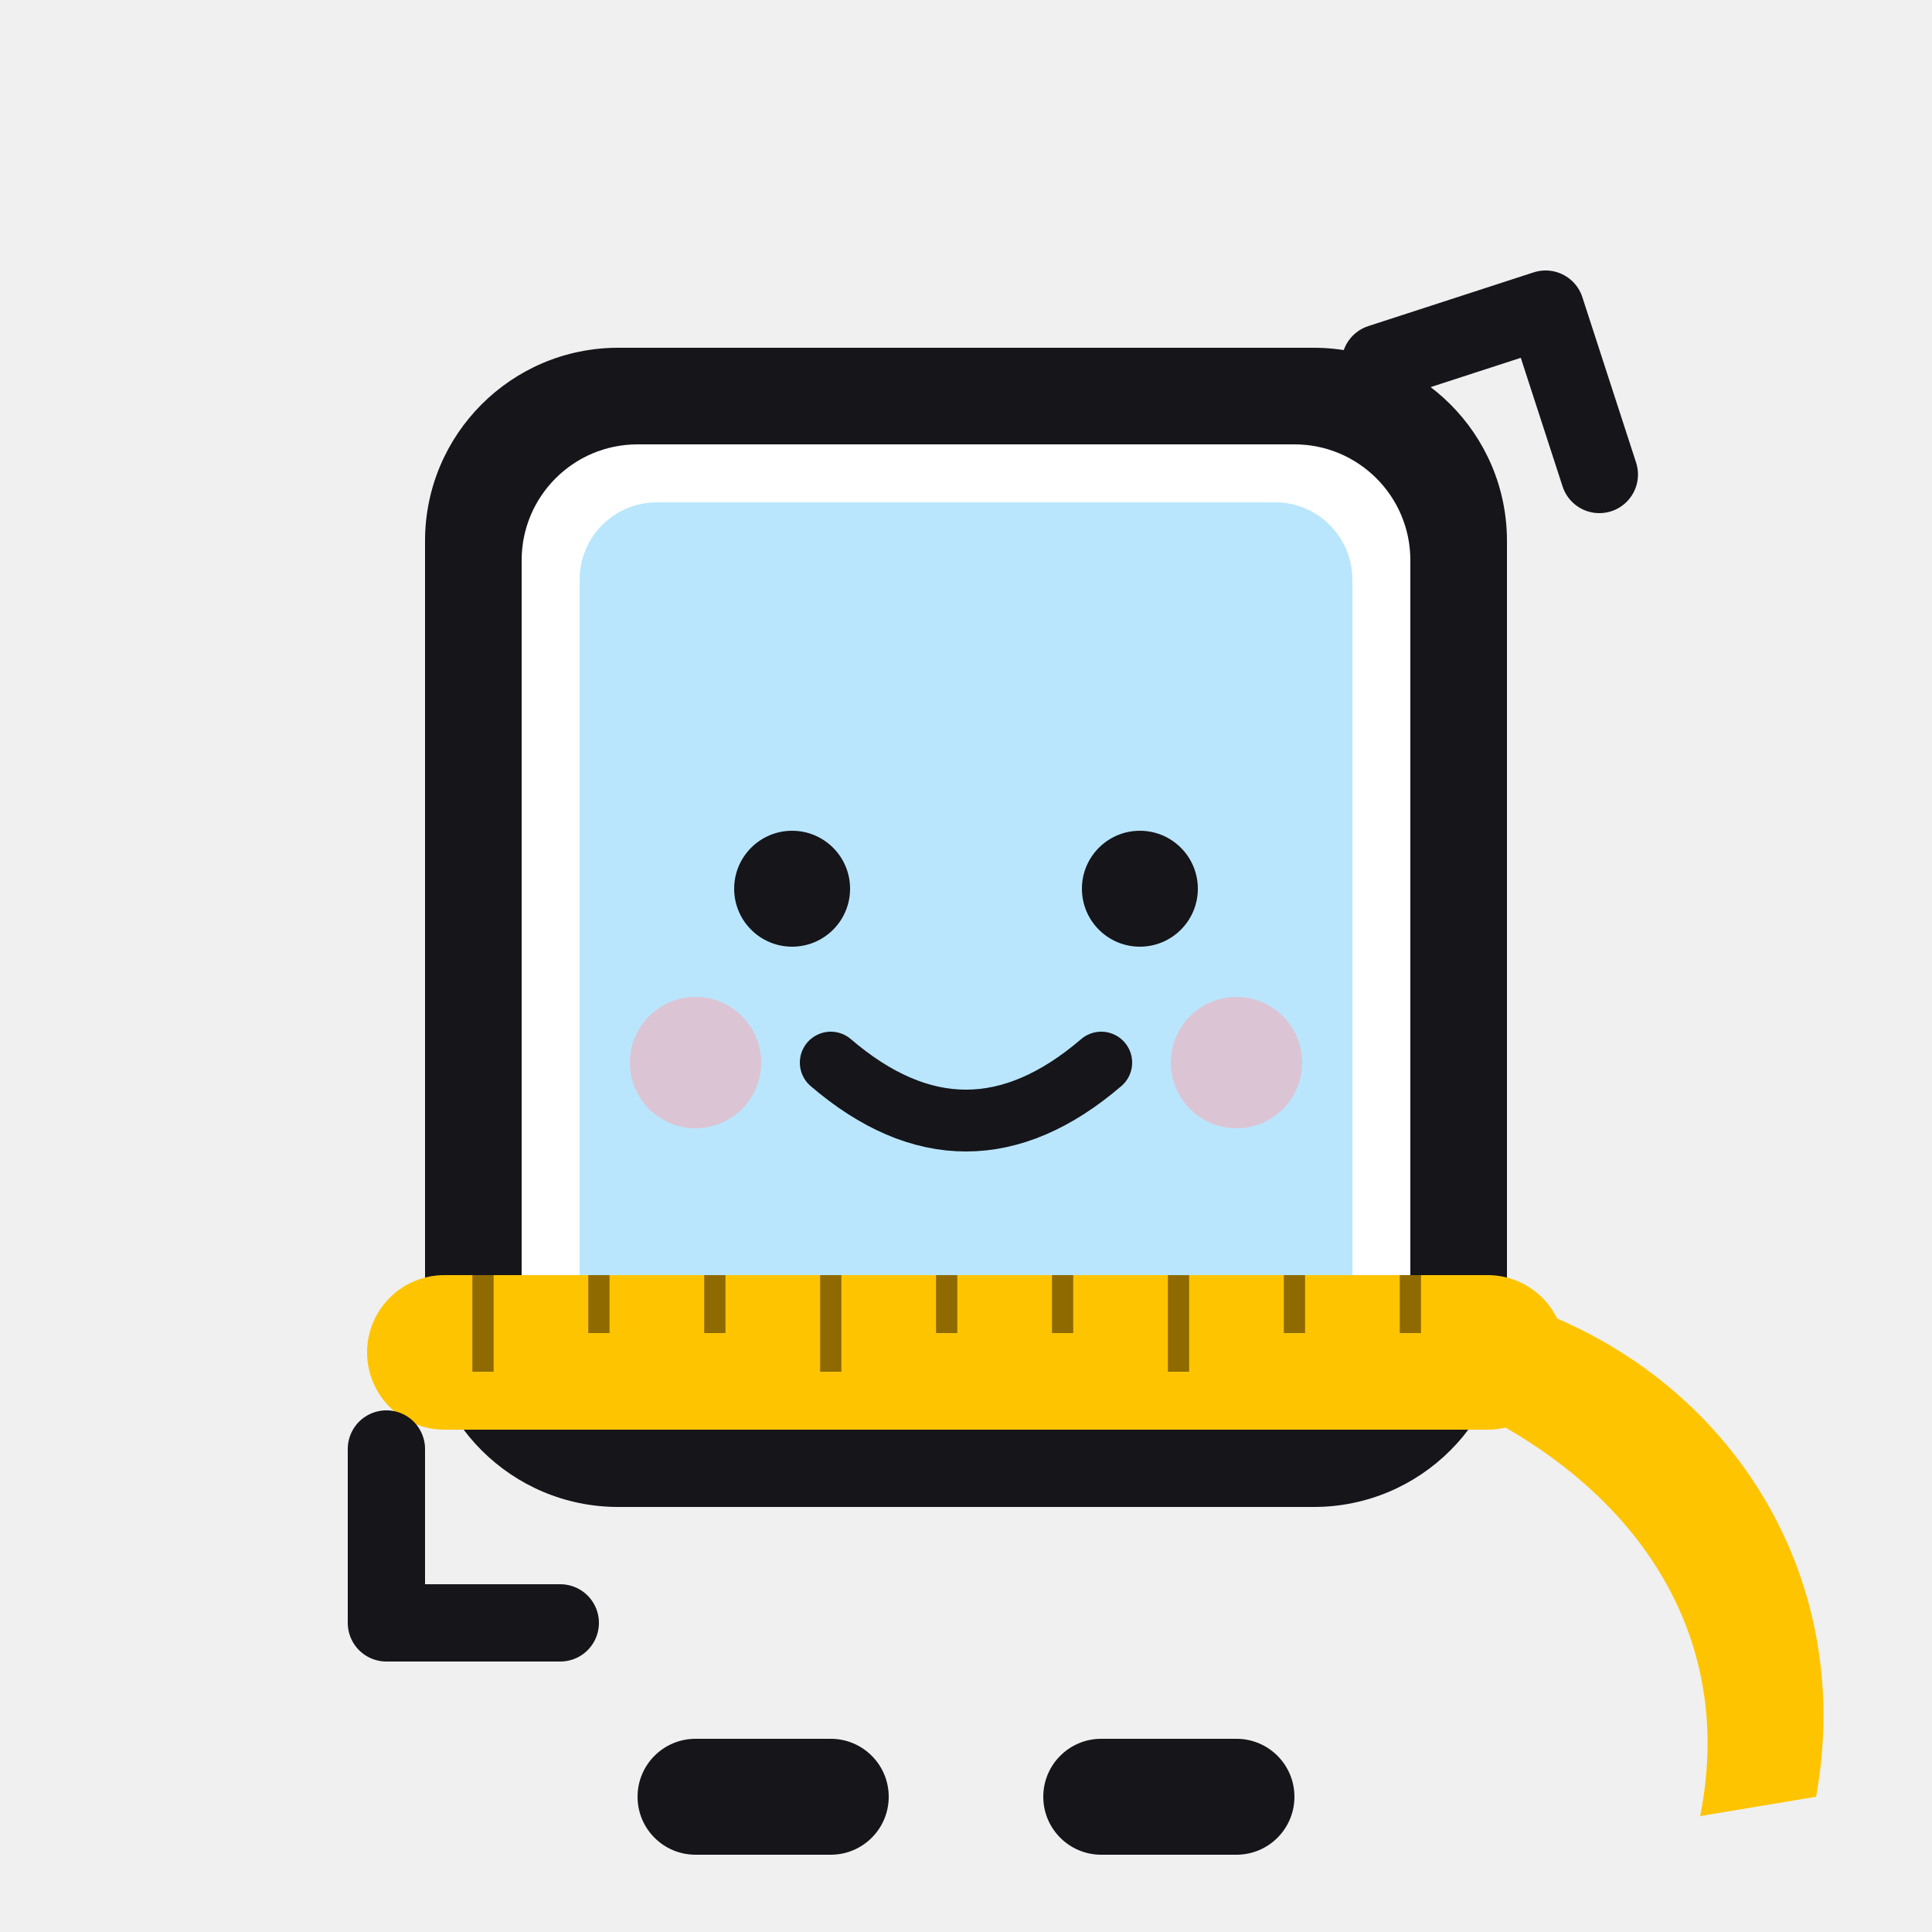
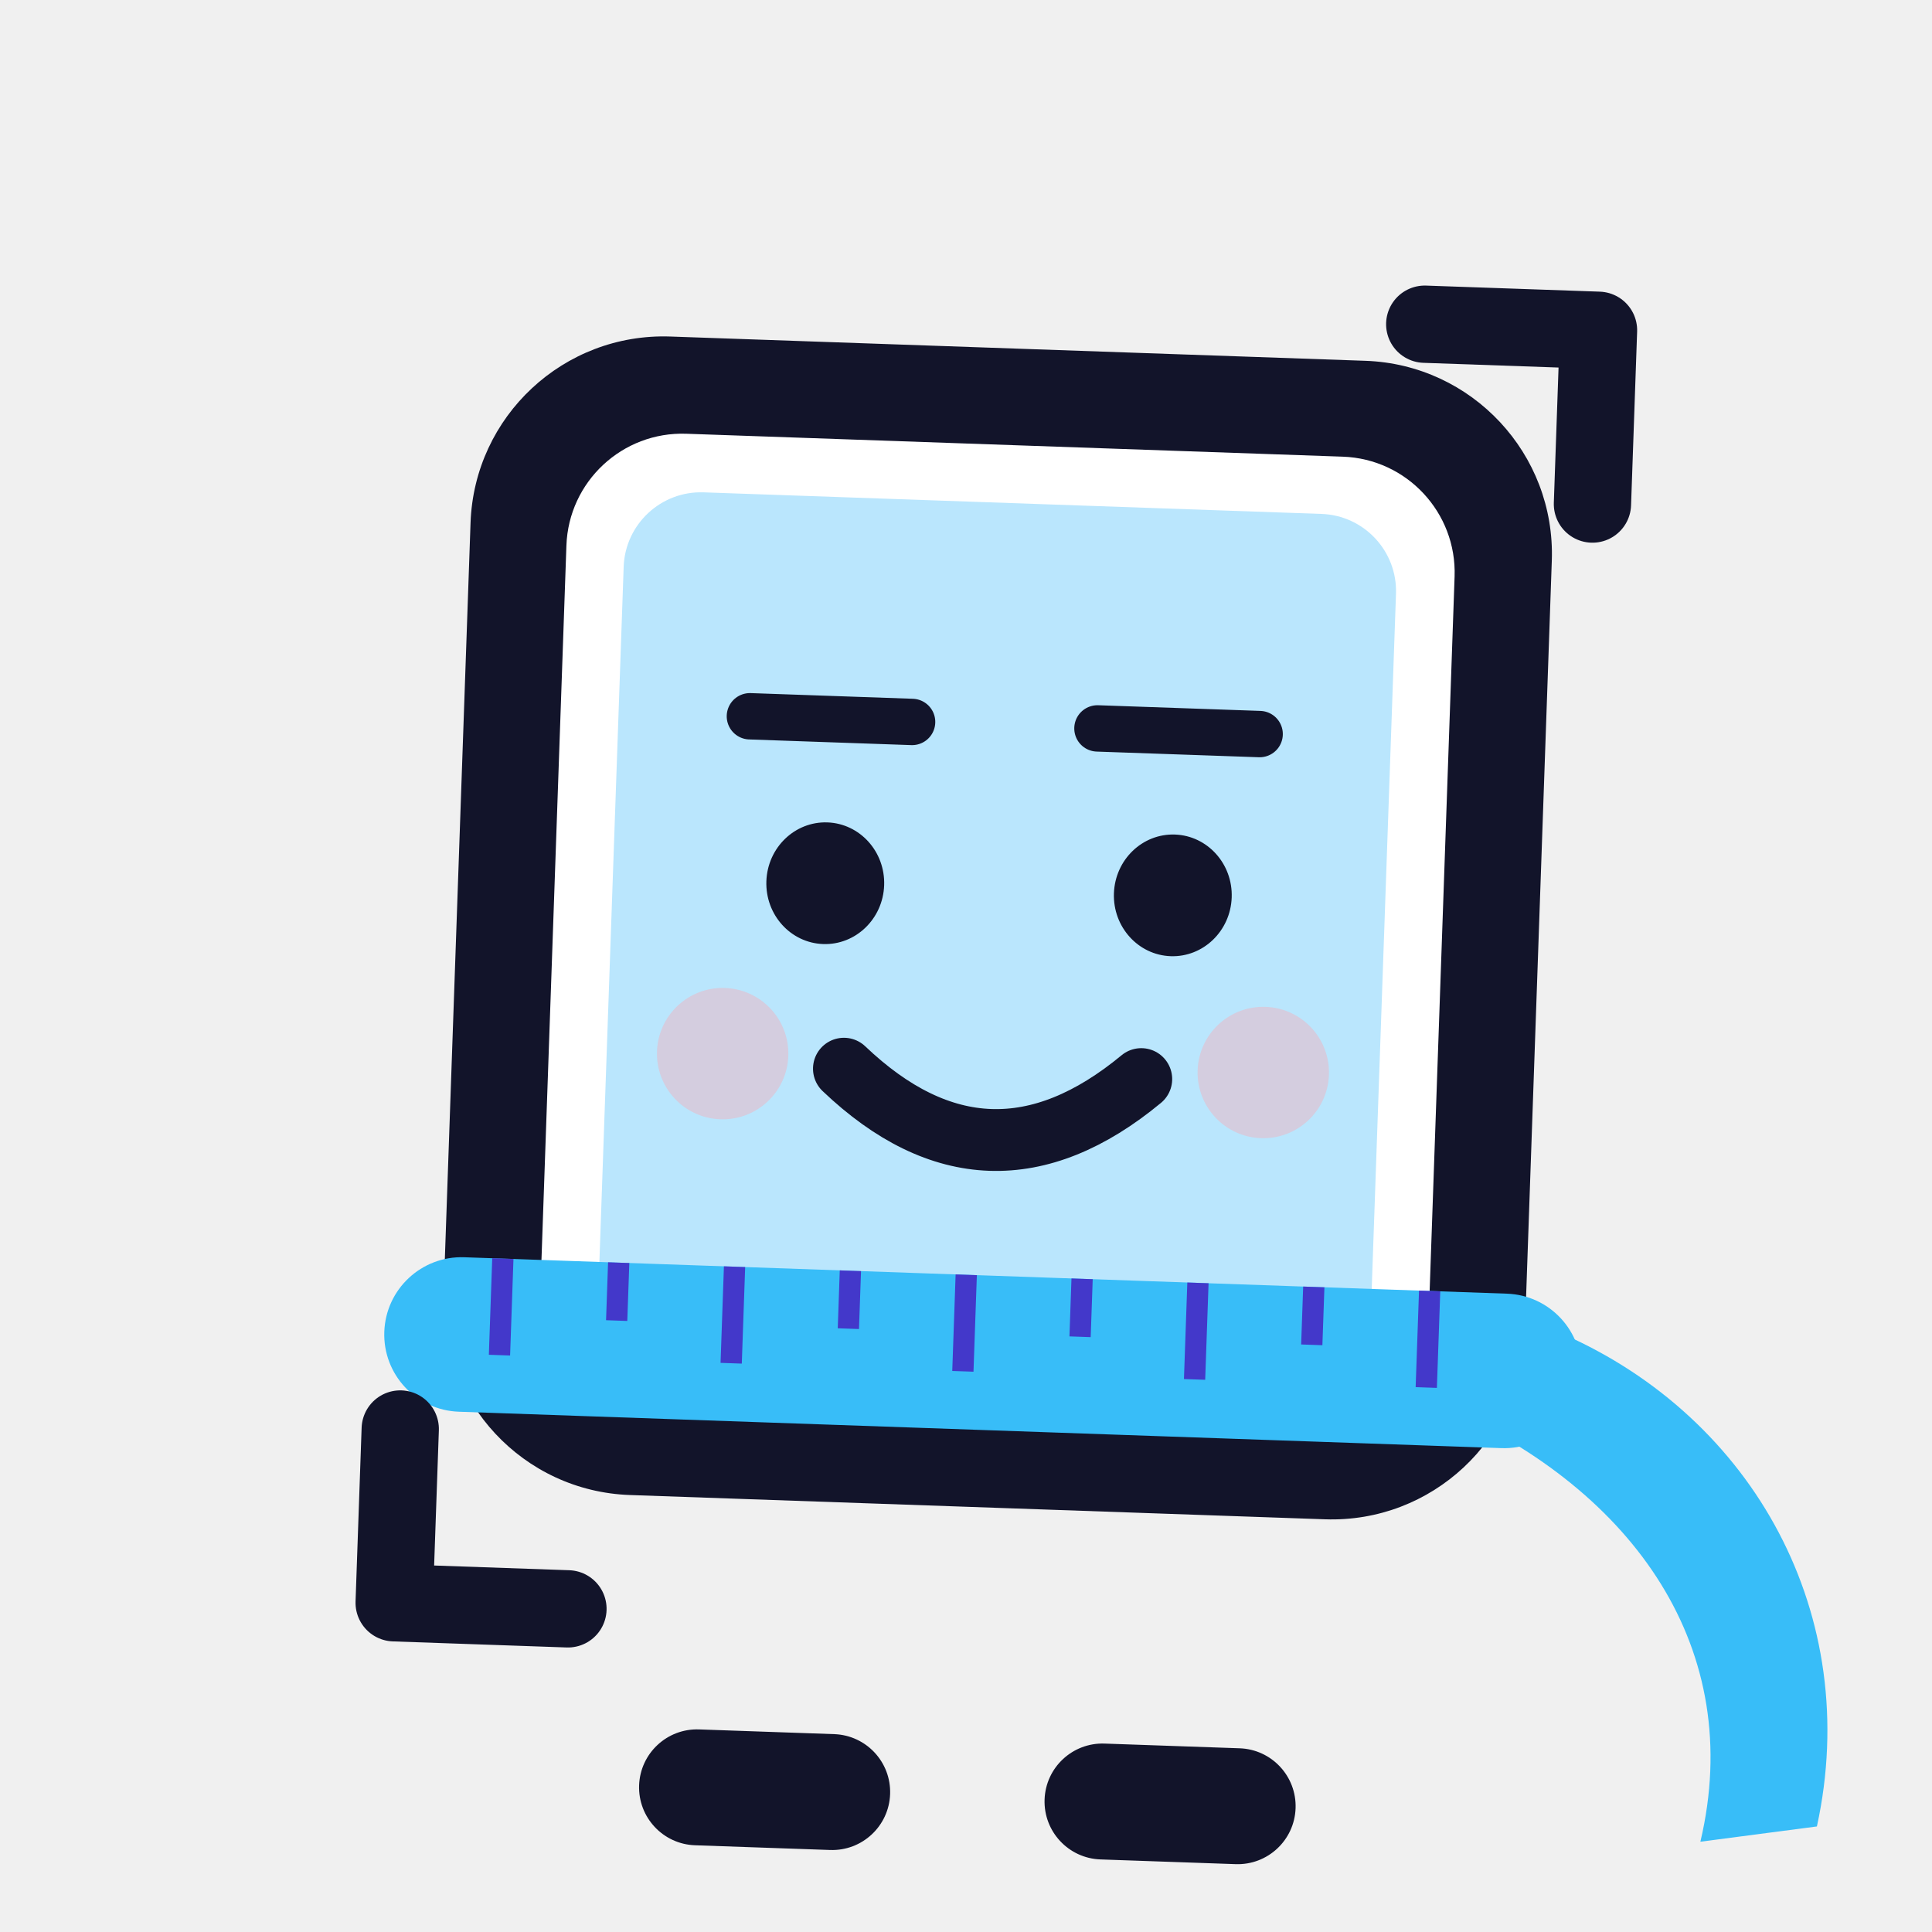
<svg xmlns="http://www.w3.org/2000/svg" viewBox="0 0 100 100" width="512" height="512">
-   <rect x="33" y="90" width="13" height="6" rx="3" fill="#15151A" />
-   <rect x="54" y="90" width="13" height="6" rx="3" fill="#15151A" />
-   <path d="M74 72 C84 76 90 84 88 94 L94 93 C96 82 90 72 80 68 Z" fill="#FFC400" />
-   <rect x="22" y="18" width="56" height="60" rx="10" fill="#15151A" />
-   <rect x="27" y="23" width="46" height="50" rx="6" fill="#FFFFFF" />
-   <rect x="30" y="26" width="40" height="44" rx="4" fill="#BAE6FD" />
-   <circle cx="36" cy="55" r="3.4" fill="#FDA4AF" fill-opacity=".5" />
-   <circle cx="64" cy="55" r="3.4" fill="#FDA4AF" fill-opacity=".5" />
-   <circle cx="41" cy="46" r="3" fill="#15151A" />
-   <circle cx="59" cy="46" r="3" fill="#15151A" />
-   <path d="M43 55 Q50 61 57 55" fill="none" stroke="#15151A" stroke-width="3.2" stroke-linecap="round" />
-   <rect x="19" y="66" width="62" height="8" rx="4" fill="#FFC400" />
-   <g stroke="#8F6A00" stroke-width="1.1">
-     <path d="M25 66v5M31 66v3M37 66v3M43 66v5M49 66v3M55 66v3M61 66v5M67 66v3M73 66v3" />
+   <g transform="translate(50 95) rotate(2.0) scale(1 1.000) translate(-50 -95)">
+     <rect x="33" y="90" width="13" height="6" rx="3" fill="#12142A" />
+     <rect x="54" y="90" width="13" height="6" rx="3" fill="#12142A" />
+     <path d="M74,72 C84,76.0 90,84.0 88,94.0 L94,93.0 C96,82.0 90,72.0 80,68z" fill="#38BDF8" />
+     <rect x="22" y="18" width="56" height="60" rx="10" fill="#12142A" />
+     <rect x="27" y="23" width="46" height="50" rx="6" fill="#fff" />
+     <rect x="30" y="26" width="40" height="44" rx="4" fill="#BAE6FD" />
+     <circle cx="36" cy="55" r="3.4" fill="#FDA4AF" opacity="0.39" />
+     <circle cx="64" cy="55" r="3.4" fill="#FDA4AF" opacity="0.39" />
+     <ellipse cx="41" cy="46" rx="3.05" ry="3.15" fill="#12142A" opacity="1.00" />
+     <line x1="45.20" y1="37.50" x2="36.80" y2="37.50" stroke="#12142A" stroke-width="2.4" stroke-linecap="round" />
+     <ellipse cx="59" cy="46" rx="3.05" ry="3.15" fill="#12142A" opacity="1.00" />
+     <line x1="54.80" y1="37.50" x2="63.20" y2="37.50" stroke="#12142A" stroke-width="2.4" stroke-linecap="round" />
+     <path d="M42.30,55.56 Q50,62.40 57.70,55.56" fill="none" stroke="#12142A" stroke-width="3.2" stroke-linecap="round" opacity="1.00" />
+     <rect x="19" y="66" width="62" height="8" rx="4" fill="#38BDF8" />
+     <line x1="25" y1="66" x2="25" y2="71" stroke="#4338CA" stroke-width="1.1" />
+     <line x1="31" y1="66" x2="31" y2="69" stroke="#4338CA" stroke-width="1.1" />
+     <line x1="37" y1="66" x2="37" y2="71" stroke="#4338CA" stroke-width="1.1" />
+     <line x1="43" y1="66" x2="43" y2="69" stroke="#4338CA" stroke-width="1.1" />
+     <line x1="49" y1="66" x2="49" y2="71" stroke="#4338CA" stroke-width="1.1" />
+     <line x1="55" y1="66" x2="55" y2="69" stroke="#4338CA" stroke-width="1.1" />
+     <line x1="61" y1="66" x2="61" y2="71" stroke="#4338CA" stroke-width="1.1" />
+     <line x1="67" y1="66" x2="67" y2="69" stroke="#4338CA" stroke-width="1.1" />
+     <line x1="73" y1="66" x2="73" y2="71" stroke="#4338CA" stroke-width="1.1" />
+     <path transform="rotate(-0.0 80 16.0)" d="M71,16.0 L80,16.0 L80,25.0" fill="none" stroke="#12142A" stroke-width="4" stroke-linecap="round" stroke-linejoin="round" />
+     <path d="M29.0,84.0 L20.0,84.0 L20.0,75.0" fill="none" stroke="#12142A" stroke-width="4" stroke-linecap="round" stroke-linejoin="round" />
  </g>
-   <path d="M71 16 L80 16 L80 25" fill="none" stroke="#15151A" stroke-width="4" stroke-linecap="round" stroke-linejoin="round" transform="rotate(-18 80 16)" />
-   <path d="M29 84 L20 84 L20 75" fill="none" stroke="#15151A" stroke-width="4" stroke-linecap="round" stroke-linejoin="round" />
</svg>
